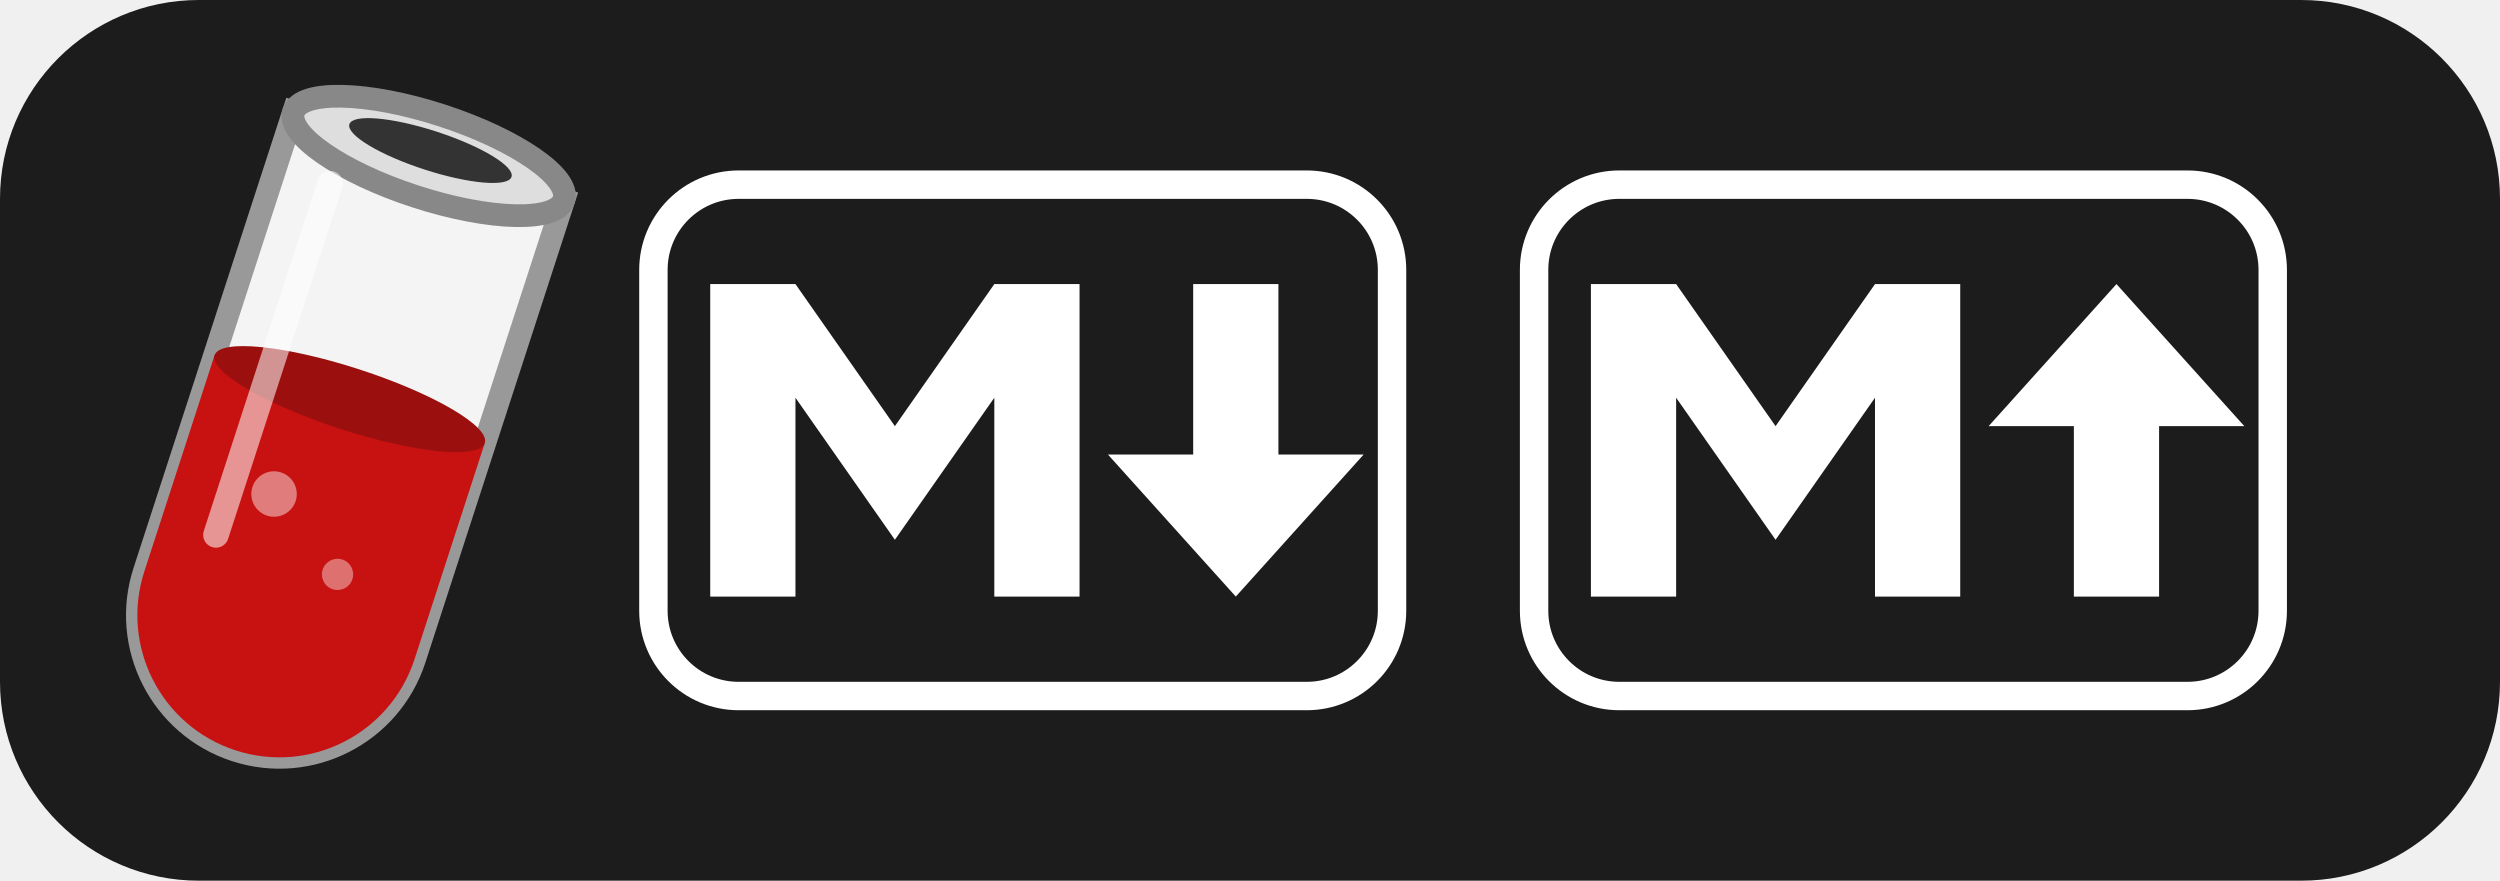
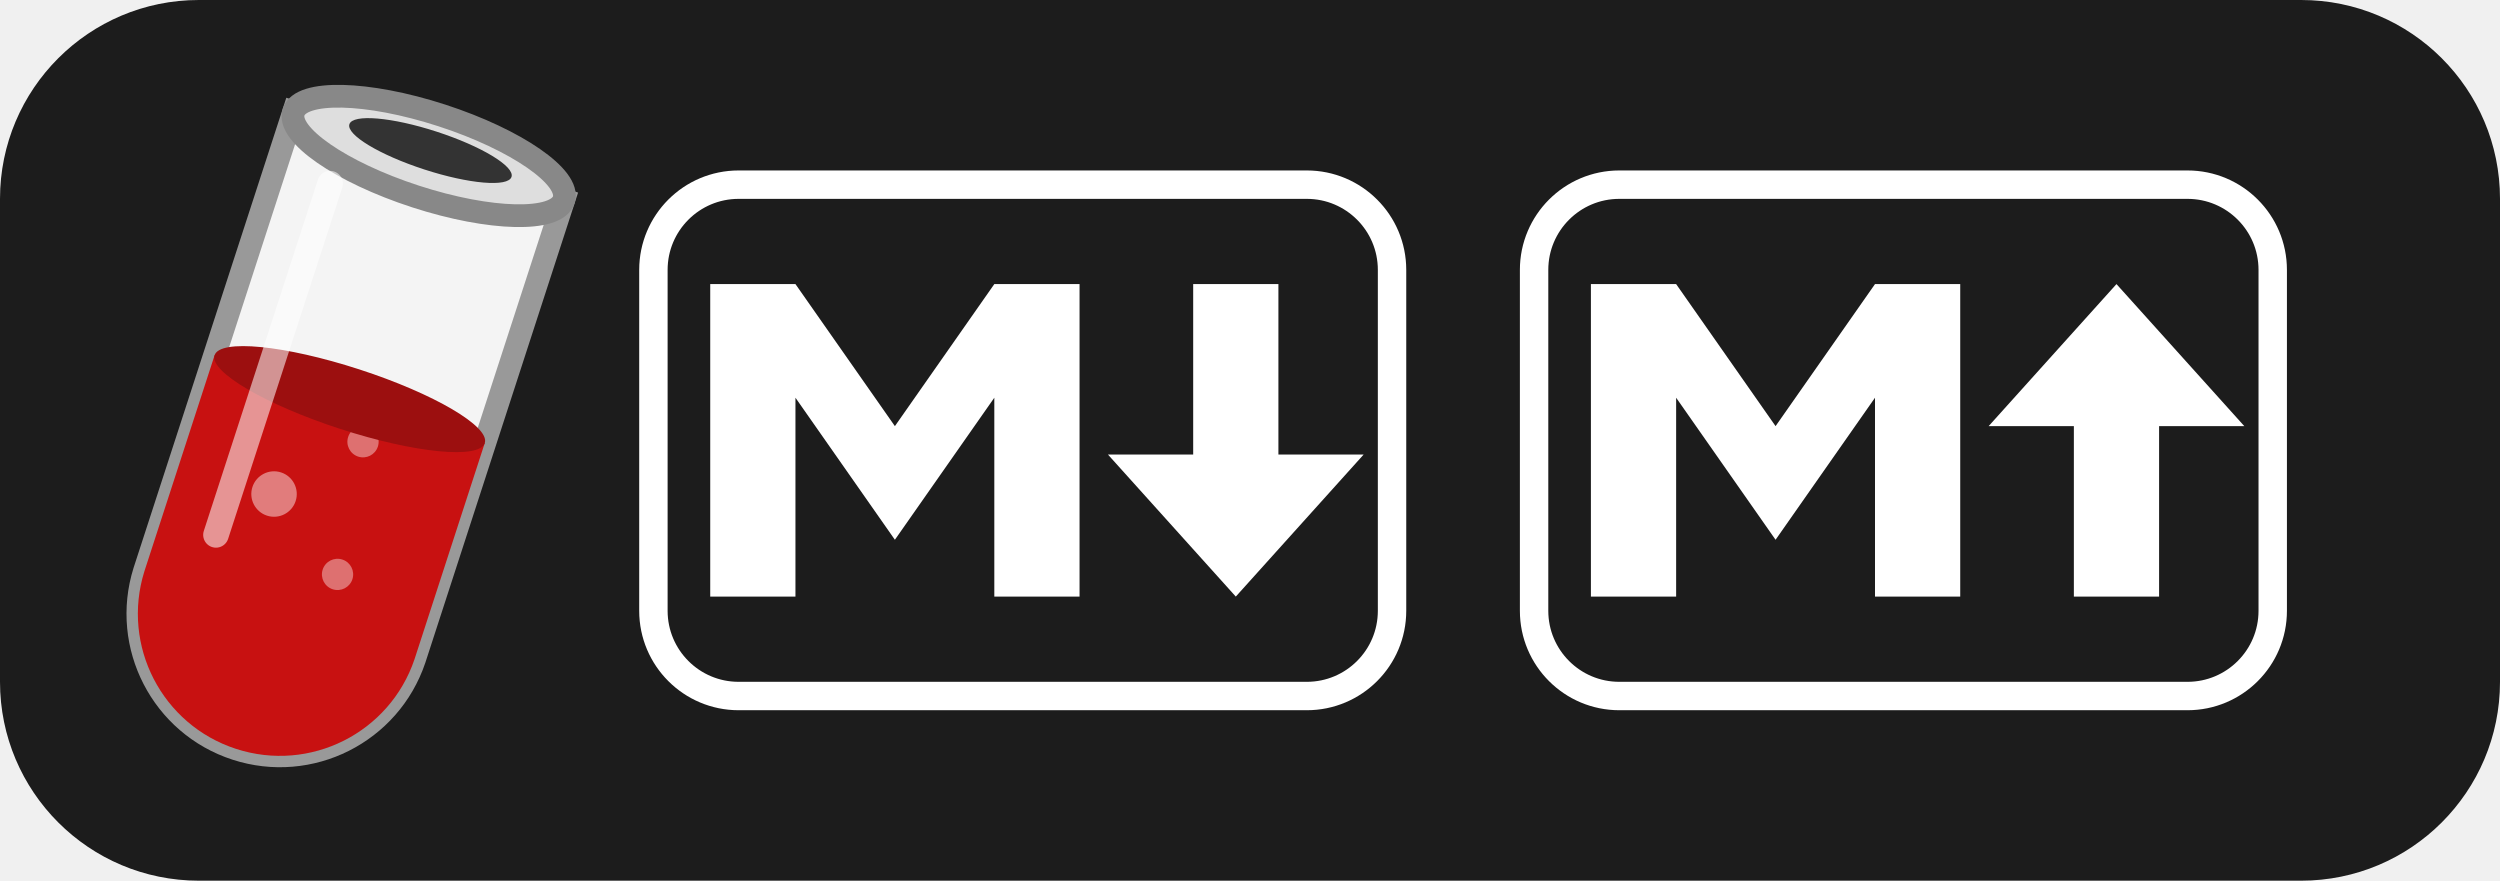
- <svg xmlns="http://www.w3.org/2000/svg" width="88" height="31" viewBox="0 0 88 31">
-   <rect x="0" y="0" width="88" height="31" rx="7" fill="#1c1c1c" />
-   <g transform="translate(4 3)">
-     <g transform="rotate(18 8 12)">
-       <path d="M3 2                    H13                    V19                    A5 5 0 0 1 3 19                    Z" fill="#f4f4f4" stroke="#999" stroke-width="0.8" />
-       <path d="M3 11                    H13                    V19                    A5 5 0 0 1 3 19                    Z" fill="#c81111" />
-       <ellipse cx="8" cy="11" rx="5" ry="1.1" fill="#9c0f0f" />
-       <ellipse cx="8" cy="2" rx="5" ry="1.5" fill="#dedede" stroke="#888" stroke-width="0.8" />
-       <ellipse cx="8" cy="1.8" rx="3" ry="0.7" fill="#333" />
-       <circle cx="6.5" cy="15" r="0.8" fill="#fff" opacity="0.45" />
-       <circle cx="9.5" cy="17" r="0.55" fill="#fff" opacity="0.4" />
-       <path d="M5 4 V17" stroke="#fff" stroke-width="0.9" stroke-linecap="round" opacity="0.55" />
-     </g>
+ <svg xmlns="http://www.w3.org/2000/svg" width="88" height="31" viewBox="0 0 88 31" version="1.1" id="svg10">
+   <defs id="defs10" />
+   <rect x="0" y="0" width="88" height="31" rx="7" fill="#1c1c1c" id="rect1" />
+   <g id="g11">
+     <path d="M 10.335,3.944 19.845,7.035 14.592,23.202 A 5,5 0 0 1 5.082,20.112 Z" fill="#f4f4f4" stroke="#999999" stroke-width="0.8" id="path1" />
+     <path d="M 7.554,12.504 17.064,15.594 14.592,23.202 A 5,5 0 0 1 5.082,20.112 Z" fill="#c81111" id="path2" />
+     <circle cx="16.958" cy="10.84" r="0.55" fill="#ffffff" opacity="0.4" id="circle5-5" transform="rotate(18)" />
+     <ellipse cx="16.048" cy="9.558" rx="5" ry="1.1" fill="#9c0f0f" id="ellipse2" transform="rotate(18)" />
+     <ellipse cx="16.048" cy="0.558" rx="5" ry="1.5" fill="#dedede" stroke="#888888" stroke-width="0.8" id="ellipse3" transform="rotate(18)" />
+     <ellipse cx="16.048" cy="0.358" rx="3" ry="0.7" fill="#333333" id="ellipse4" transform="rotate(18)" />
+     <circle cx="14.548" cy="13.558" r="0.8" fill="#ffffff" opacity="0.45" id="circle4" transform="rotate(18)" />
+     <circle cx="17.548" cy="15.558" r="0.55" fill="#ffffff" opacity="0.4" id="circle5" transform="rotate(18)" />
+     <path d="M 11.619,6.464 7.602,18.828" stroke="#ffffff" stroke-width="0.9" stroke-linecap="round" opacity="0.55" id="path5" />
  </g>
-   <g transform="translate(0 3)" fill="#ffffff">
-     <rect x="23" y="3.5" width="26" height="18" rx="3" stroke="#FFFFFF" stroke-width="1" fill="none" />
-     <path d="M25 7 H28 L31.5 12 L35 7 H38 V18 H35 V11 L31.5 16 L28 11 V18 H25 Z" />
+   <g transform="translate(0 3)" fill="#ffffff" id="g7">
+     <rect x="23" y="3.5" width="26" height="18" rx="3" stroke="#FFFFFF" stroke-width="1" fill="none" id="rect6" />
+     <path d="M25 7 H28 L31.5 12 L35 7 H38 V18 H35 V11 L31.5 16 L28 11 V18 H25 Z" id="path6" />
  </g>
-   <g transform="translate(1 2)" fill="#ffffff">
-     <rect x="53" y="4.5" width="26" height="18" rx="3" stroke="#FFFFFF" stroke-width="1" fill="none" />
-     <path d="M41 8 H44 V14 H47 L42.5 19 L38 14 H41 Z" />
+   <g transform="translate(1 2)" fill="#ffffff" id="g8">
+     <rect x="53" y="4.5" width="26" height="18" rx="3" stroke="#FFFFFF" stroke-width="1" fill="none" id="rect7" />
+     <path d="M41 8 H44 V14 H47 L42.5 19 L38 14 H41 Z" id="path7" />
  </g>
-   <g transform="translate(3 3)" fill="#ffffff">
-     <path d="M53 7 H56 L59.5 12 L63 7 H66 V18 H63 V11 L59.5 16 L56 11 V18 H53 Z" />
+   <g transform="translate(3 3)" fill="#ffffff" id="g9">
+     <path d="M53 7 H56 L59.5 12 L63 7 H66 V18 H63 V11 L59.5 16 L56 11 V18 H53 Z" id="path8" />
  </g>
-   <g transform="translate(32 2)" fill="#ffffff">
-     <path d="M41 19 H44 V13 H47 L42.5 8 L38 13 H41 Z" />
+   <g transform="translate(32 2)" fill="#ffffff" id="g10">
+     <path d="M41 19 H44 V13 H47 L42.5 8 L38 13 H41 Z" id="path9" />
  </g>
</svg>
